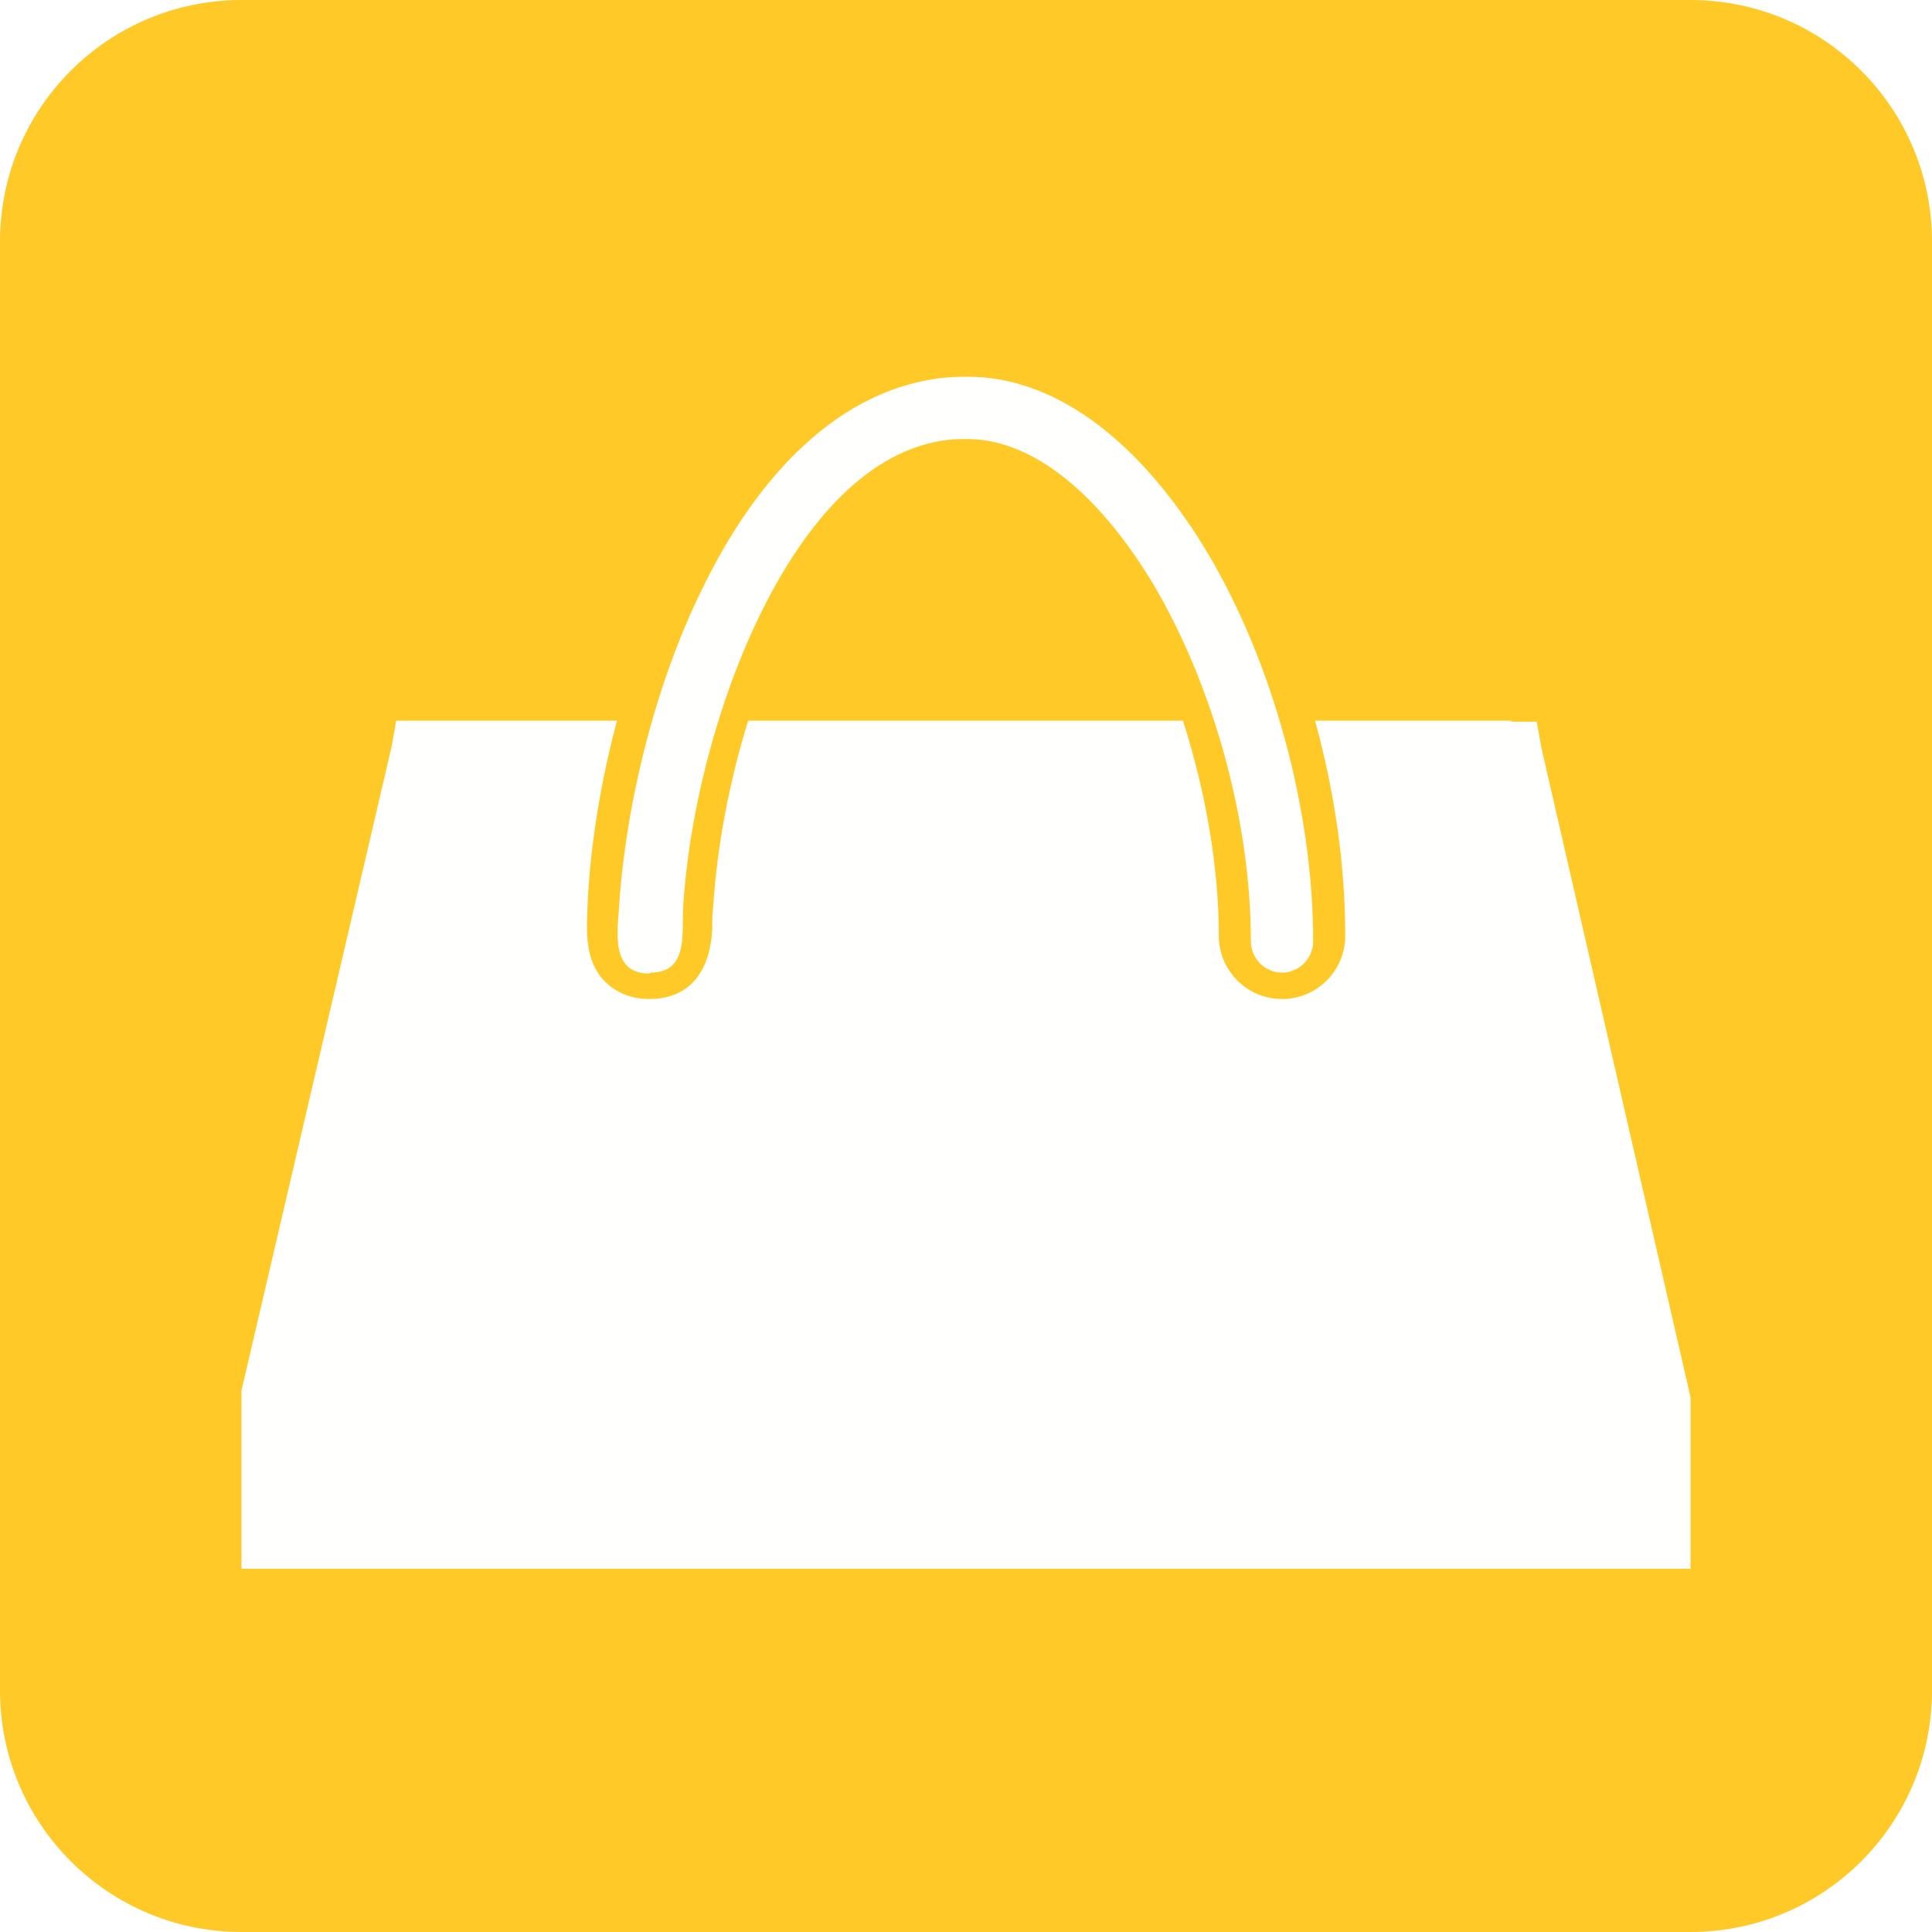
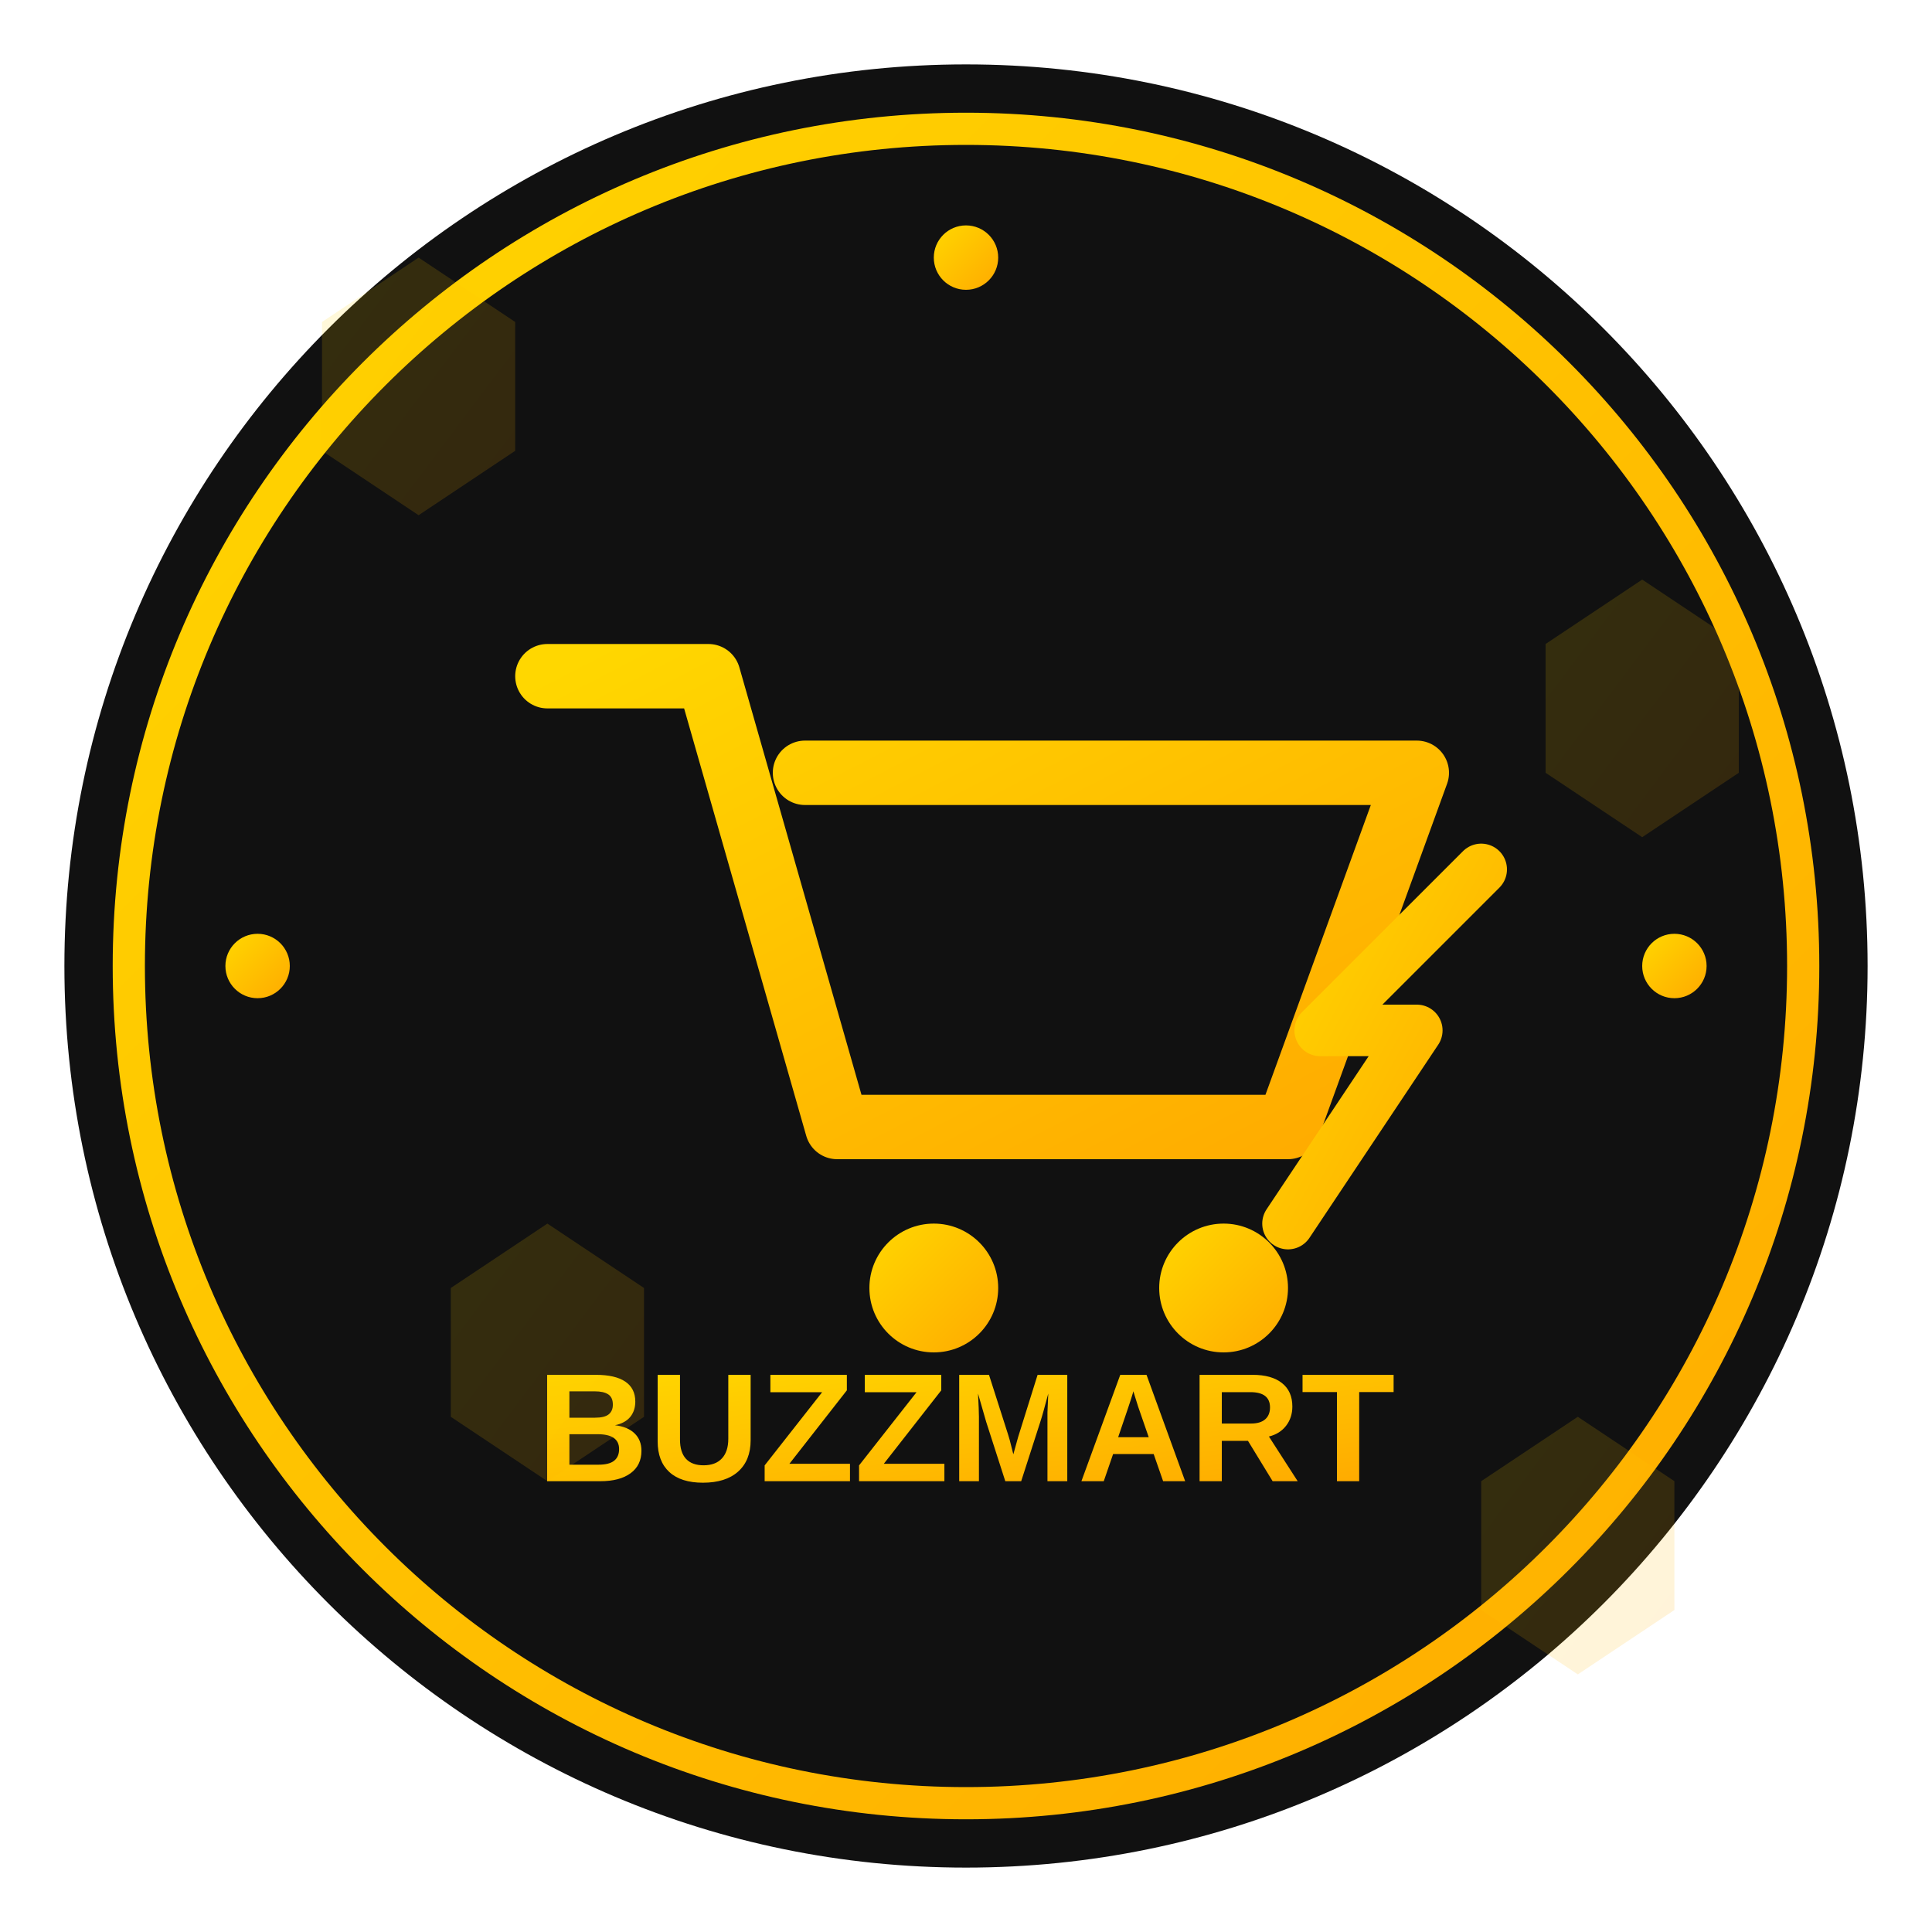
- <svg xmlns="http://www.w3.org/2000/svg" xml:space="preserve" width="2048px" height="2048px" style="shape-rendering:geometricPrecision; text-rendering:geometricPrecision; image-rendering:optimizeQuality; fill-rule:evenodd; clip-rule:evenodd" viewBox="0 0 2048 2048">
+ <svg xmlns="http://www.w3.org/2000/svg" viewBox="0 0 300 300">
  <defs>
-     <style type="text/css">
-    
-     .fil0 {fill:#FFCA28}
-     .fil1 {fill:#FFFFFE;fill-rule:nonzero}
-    
-   </style>
+     <linearGradient id="yellowGradient" x1="0%" y1="0%" x2="100%" y2="100%">
+       <stop offset="0%" stop-color="#FFD700" />
+       <stop offset="100%" stop-color="#FFAA00" />
+     </linearGradient>
  </defs>
-   <g id="Layer_x0020_1">
-     <rect class="fil0" width="2048" height="2048" rx="256" ry="256" />
-     <g id="_617655424">
-       <path class="fil1" d="M1601 765l28 0 5 28 158 688 0 182 -1536 0 0 -189 159 -682 5 -28 28 0 206 0c-17,64 -28,130 -31,192 -1,28 -4,58 15,81 13,15 31,22 50,22 46,0 65,-33 67,-74 0,-8 0,-16 1,-24 4,-63 17,-132 37,-197l461 0c24,75 38,155 38,228 0,37 30,67 67,67 37,0 67,-30 67,-67 0,-74 -11,-152 -32,-228l209 0z" />
-       <path class="fil1" d="M688 1032c-39,0 -34,-41 -32,-67 6,-102 35,-232 88,-340 58,-120 146,-215 261,-225 16,-1 30,-1 46,1 90,12 169,85 229,185 69,116 112,272 112,412 0,18 -15,33 -33,33 -18,0 -33,-15 -33,-33 0,-128 -40,-271 -103,-378 -48,-80 -108,-139 -172,-152 -14,-3 -30,-3 -44,-2 -86,9 -154,88 -202,187 -48,99 -76,218 -81,312 -1,25 5,66 -34,66z" />
-     </g>
+   <circle cx="150" cy="150" r="140" fill="#111111" />
+   <circle cx="150" cy="150" r="130" fill="none" stroke="url(#yellowGradient)" stroke-width="5" />
+   <g transform="translate(75, 85)">
+     <path d="M10,20 L35,20 L55,90 L125,90 L145,35 L50,35" stroke="url(#yellowGradient)" stroke-width="10" stroke-linecap="round" stroke-linejoin="round" fill="none" />
+     <circle cx="70" cy="115" r="10" fill="url(#yellowGradient)" />
+     <circle cx="115" cy="115" r="10" fill="url(#yellowGradient)" />
+     <path d="M155,50 L130,75 L145,75 L125,105" stroke="url(#yellowGradient)" stroke-width="8" stroke-linecap="round" stroke-linejoin="round" fill="none" />
  </g>
+   <text x="150" y="230" font-family="Arial, sans-serif" font-size="24" font-weight="bold" text-anchor="middle" fill="url(#yellowGradient)">BUZZMART</text>
+   <g fill="url(#yellowGradient)" opacity="0.15">
+     <polygon points="50,50 65,40 80,50 80,70 65,80 50,70" />
+     <polygon points="240,100 255,90 270,100 270,120 255,130 240,120" />
+     <polygon points="70,200 85,190 100,200 100,220 85,230 70,220" />
+     <polygon points="230,230 245,220 260,230 260,250 245,260 230,250" />
+   </g>
+   <circle cx="40" cy="150" r="5" fill="url(#yellowGradient)" />
+   <circle cx="260" cy="150" r="5" fill="url(#yellowGradient)" />
+   <circle cx="150" cy="40" r="5" fill="url(#yellowGradient)" />
</svg>
